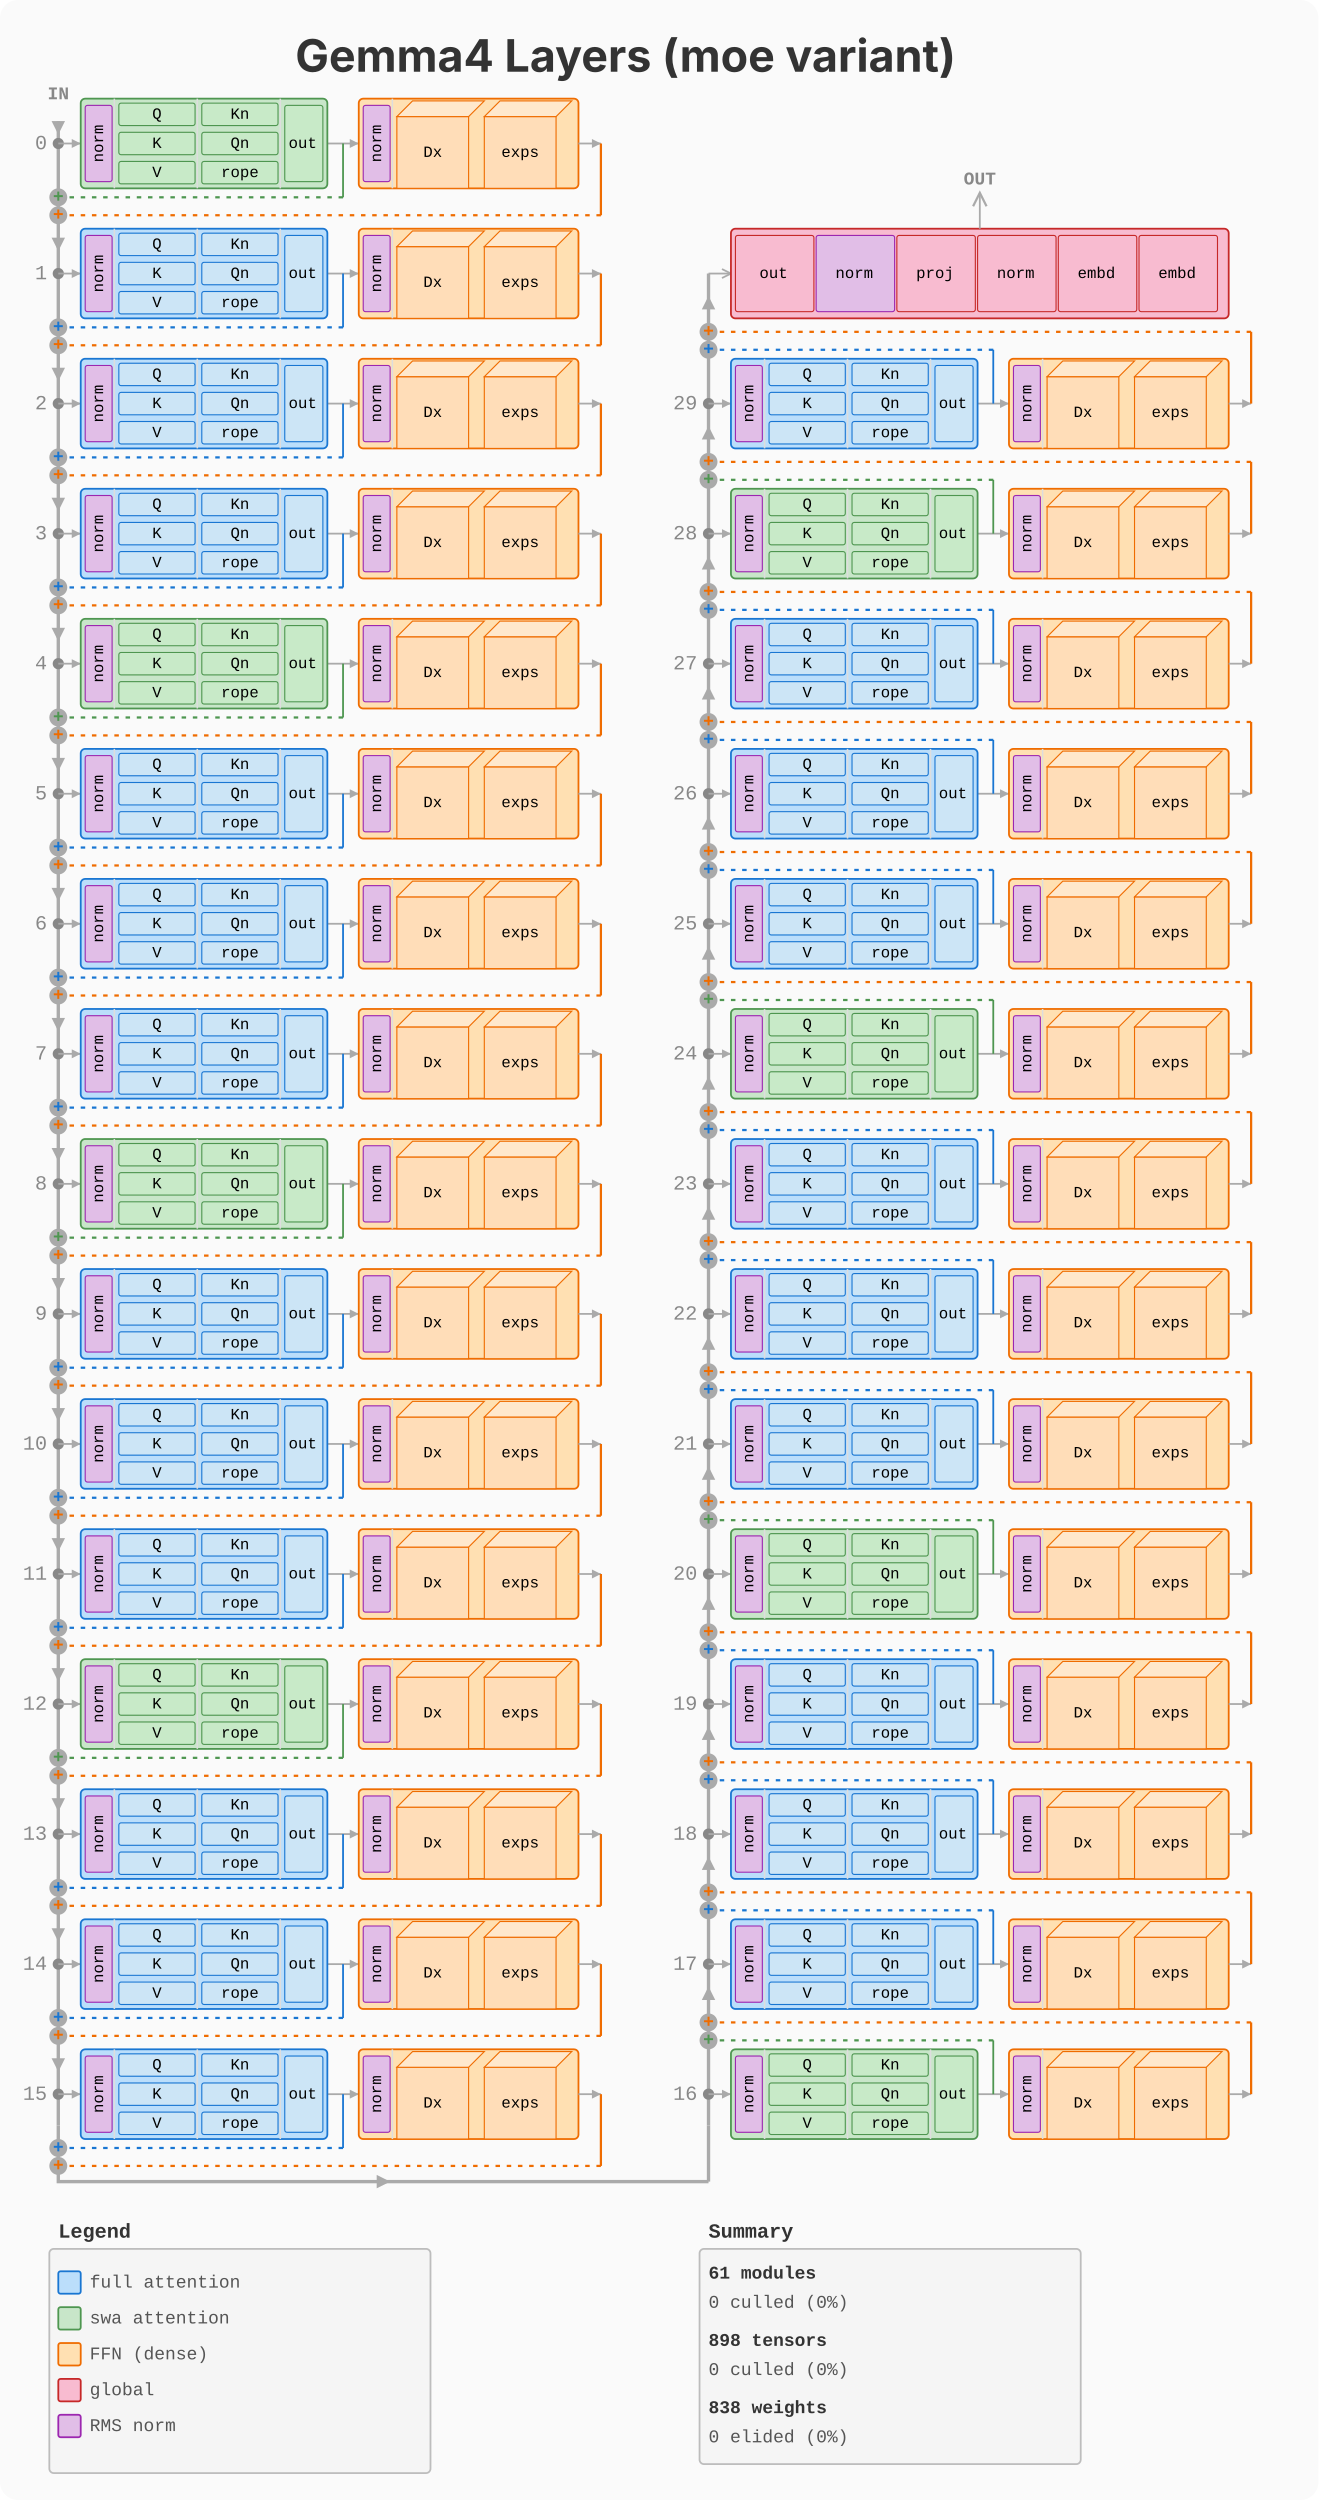
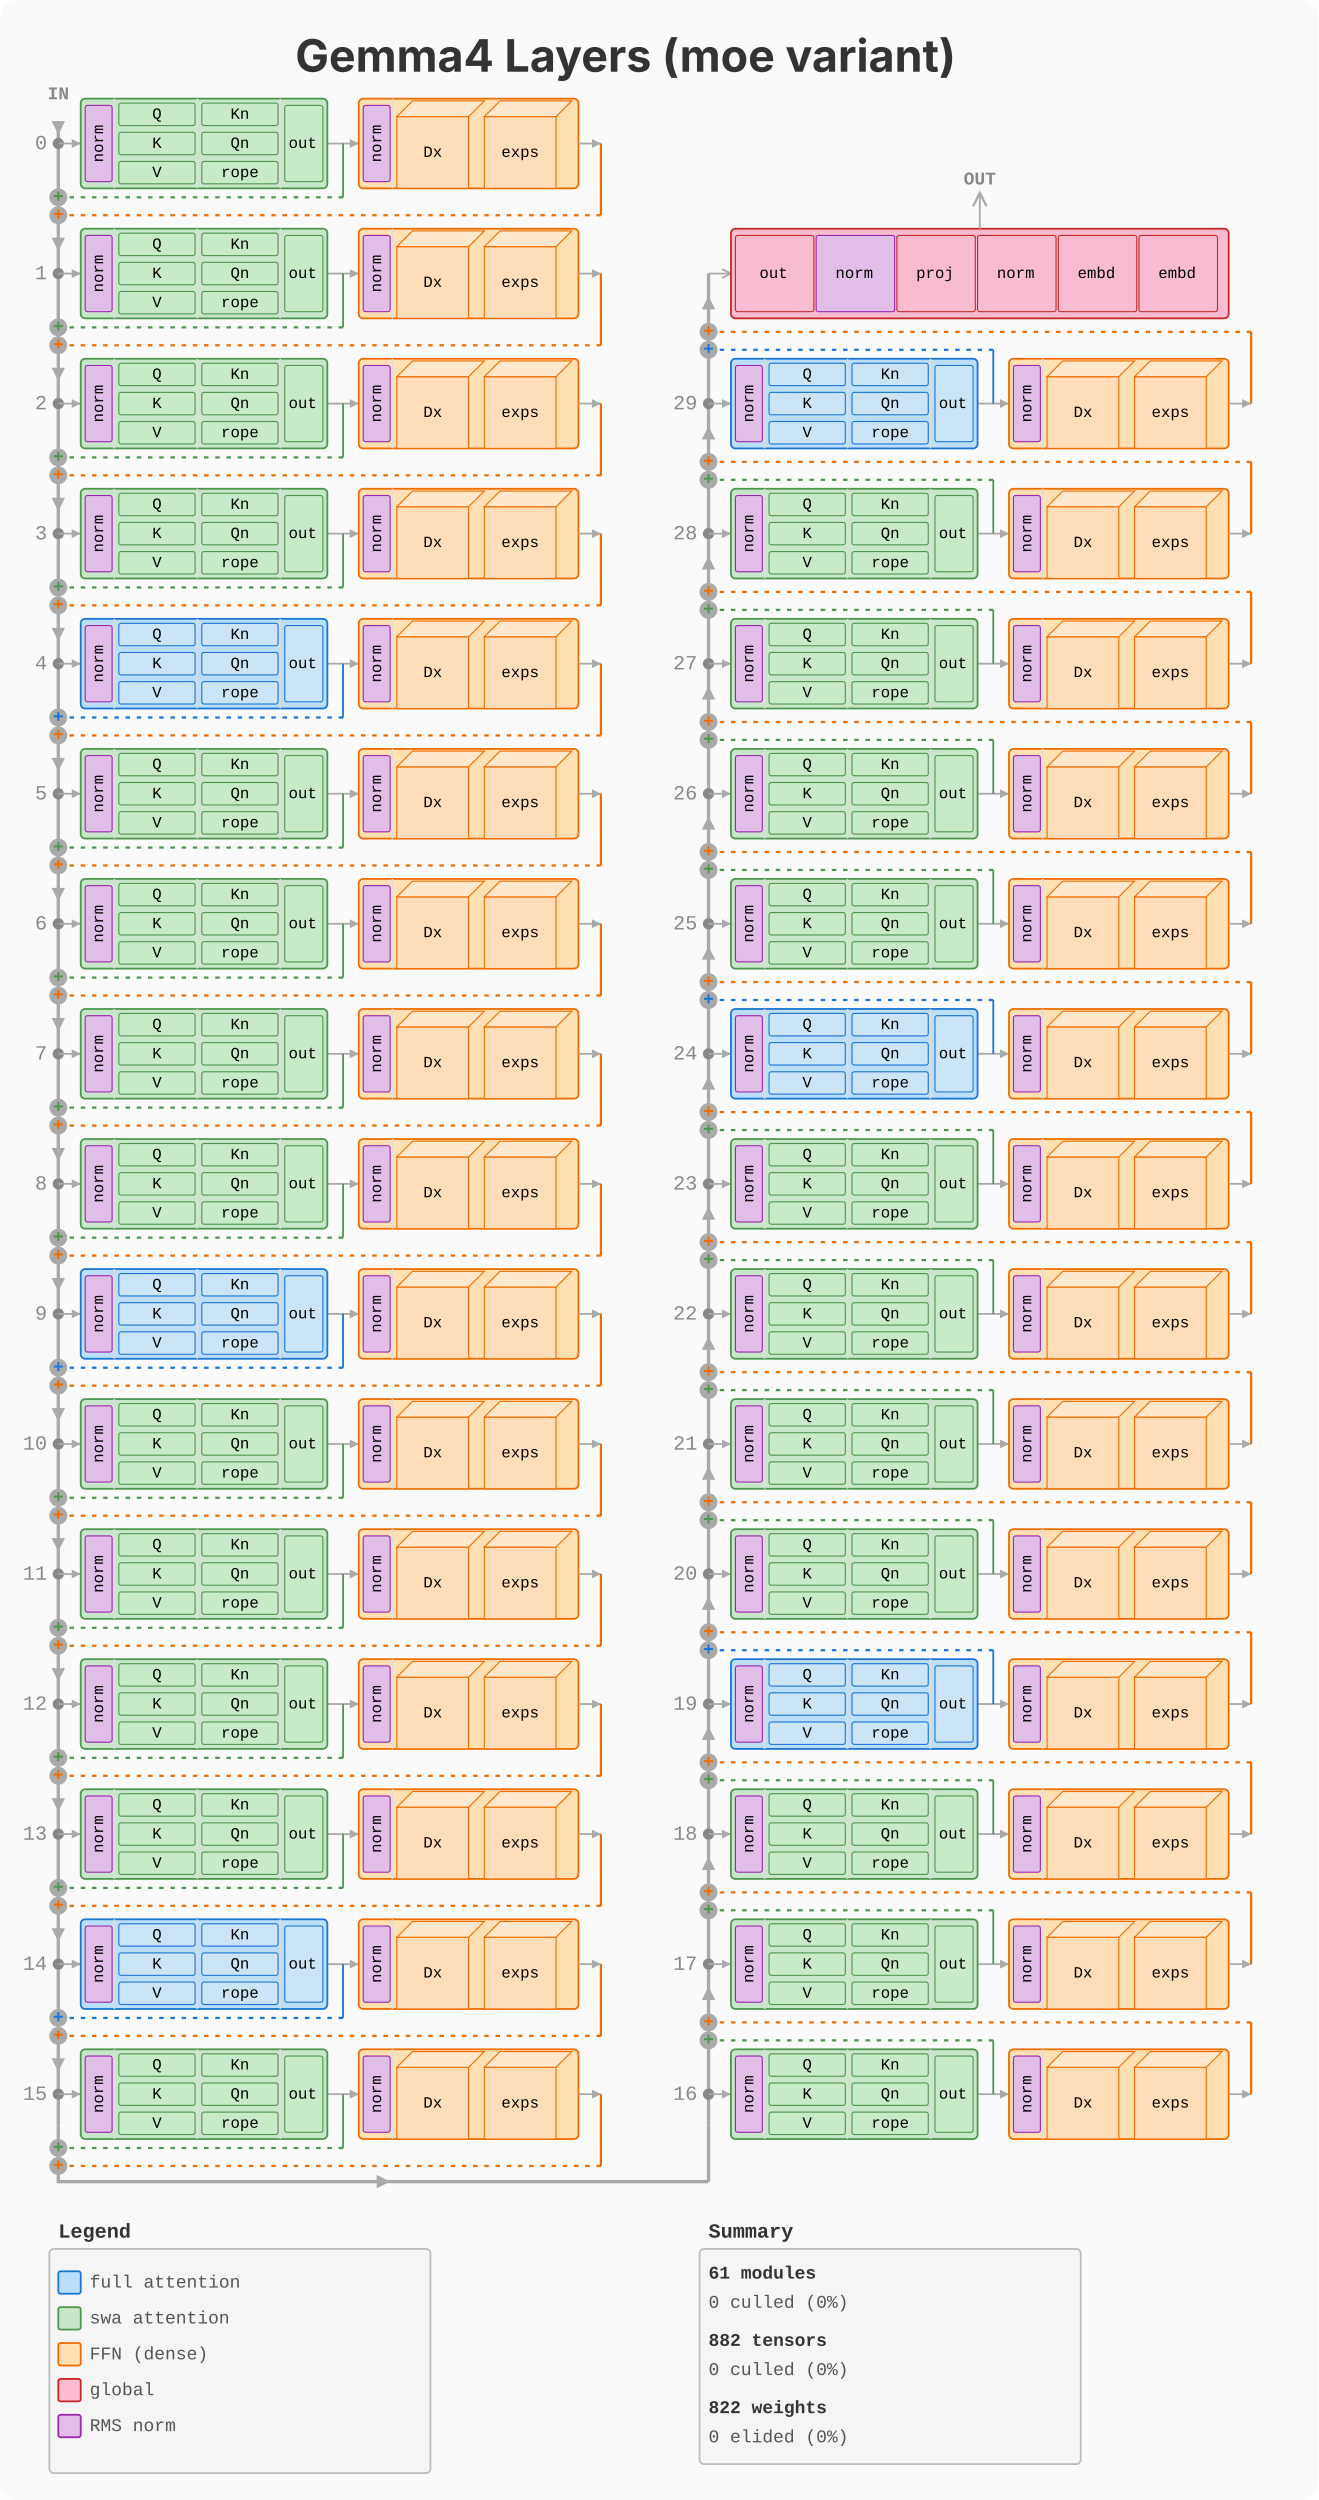
<svg xmlns="http://www.w3.org/2000/svg" viewBox="0 0 588 1115">
  <style>
  text { font-family: 'Courier New', monospace; }
  .title { font-size: 20px; font-weight: bold; fill: #333333; font-family: system-ui, -apple-system, sans-serif; }
  .hdr   { font-size: 9px; font-weight: bold; fill: #333333; text-anchor: middle; dominant-baseline: middle; }
  .lbl   { font-size: 9px; fill: #888888; text-anchor: end; dominant-baseline: middle; }
  .tlbl  { font-size: 7px; fill: #000000; text-anchor: middle; dominant-baseline: middle; }
  .io    { font-size: 8px; font-weight: bold; fill: #888888; text-anchor: middle; dominant-baseline: middle; }
  .gtxt  { font-size: 9px; text-anchor: middle; dominant-baseline: middle; }
  .ltxt  { font-size: 8px; fill: #555555; dominant-baseline: middle; }
  .shdr  { font-size: 8px; font-weight: bold; fill: #333333; dominant-baseline: middle; }
  .etxt  { font-size: 6px; fill: #999999; text-anchor: middle; dominant-baseline: hanging; }
</style>
  <defs>
    <linearGradient id="zm_full_attention" x1="0" y1="0" x2="0" y2="1">
      <stop offset="0%%" stop-color="#e3f2fd" />
      <stop offset="100%%" stop-color="#bbdefb" />
    </linearGradient>
    <linearGradient id="zm_swa" x1="0" y1="0" x2="0" y2="1">
      <stop offset="0%%" stop-color="#e8f5e9" />
      <stop offset="100%%" stop-color="#c8e6c9" />
    </linearGradient>
    <linearGradient id="zm_recurrent" x1="0" y1="0" x2="0" y2="1">
      <stop offset="0%%" stop-color="#e8f5e9" />
      <stop offset="100%%" stop-color="#c8e6c9" />
    </linearGradient>
    <linearGradient id="zm_ffn" x1="0" y1="0" x2="0" y2="1">
      <stop offset="0%%" stop-color="#fff3e0" />
      <stop offset="100%%" stop-color="#ffe0b2" />
    </linearGradient>
    <linearGradient id="zm_global" x1="0" y1="0" x2="0" y2="1">
      <stop offset="0%%" stop-color="#fce4ec" />
      <stop offset="100%%" stop-color="#f8bbd0" />
    </linearGradient>
    <symbol id="blk-full_attention" overflow="visible">
      <rect x="0" y="0" width="110" height="40" fill="url(#zm_full_attention)" stroke="#1976D2" stroke-width="0.8" rx="2" />
      <rect x="2" y="3" width="12" height="34" fill="#e1bee7" stroke="#9C27B0" stroke-width="0.5" rx="1" />
      <text class="tlbl" x="8" y="20" transform="rotate(-90,8,20)">norm</text>
      <line x1="15" y1="0" x2="15" y2="40" stroke="#DDDDDD" stroke-width="0.7" />
      <rect x="17" y="2" width="34" height="10" fill="#cce5f6" stroke="#1976D2" stroke-width="0.5" rx="1" />
      <text class="tlbl" x="34" y="7">Q</text>
      <rect x="17" y="15" width="34" height="10" fill="#cce5f6" stroke="#1976D2" stroke-width="0.5" rx="1" />
      <text class="tlbl" x="34" y="20">K</text>
      <rect x="17" y="28" width="34" height="10" fill="#cce5f6" stroke="#1976D2" stroke-width="0.5" rx="1" />
      <text class="tlbl" x="34" y="33">V</text>
      <line x1="52" y1="0" x2="52" y2="40" stroke="#DDDDDD" stroke-width="0.7" />
      <rect x="54" y="2" width="34" height="10" fill="#cce5f6" stroke="#1976D2" stroke-width="0.5" rx="1" />
      <text class="tlbl" x="71" y="7">Kn</text>
      <rect x="54" y="15" width="34" height="10" fill="#cce5f6" stroke="#1976D2" stroke-width="0.5" rx="1" />
      <text class="tlbl" x="71" y="20">Qn</text>
      <rect x="54" y="28" width="34" height="10" fill="#cce5f6" stroke="#1976D2" stroke-width="0.5" rx="1" />
      <text class="tlbl" x="71" y="33">rope</text>
      <line x1="89" y1="0" x2="89" y2="40" stroke="#DDDDDD" stroke-width="0.7" />
      <rect x="91" y="3" width="17" height="34" fill="#cce5f6" stroke="#1976D2" stroke-width="0.5" rx="1" />
      <text class="tlbl" x="99" y="20">out</text>
    </symbol>
    <symbol id="blk-full_attention-desc" overflow="visible">
      <use href="#blk-full_attention" />
      <line x1="117" y1="20" x2="117" y2="44" stroke="#1976D2" stroke-width="0.8" />
      <path d="M 117,44 L -10,44" fill="none" stroke="#1976D2" stroke-width="1.0" stroke-dasharray="2,3" />
      <circle cx="-10" cy="44" r="4" fill="#AAAAAA" />
      <text x="-10" y="44" text-anchor="middle" dominant-baseline="central" font-size="8" font-weight="bold" fill="#1976D2">+</text>
    </symbol>
    <symbol id="blk-full_attention-asc" overflow="visible">
      <use href="#blk-full_attention" />
      <line x1="117" y1="20" x2="117" y2="-4" stroke="#1976D2" stroke-width="0.8" />
      <path d="M 117,-4 L -10,-4" fill="none" stroke="#1976D2" stroke-width="1.0" stroke-dasharray="2,3" />
      <circle cx="-10" cy="-4" r="4" fill="#AAAAAA" />
      <text x="-10" y="-4" text-anchor="middle" dominant-baseline="central" font-size="8" font-weight="bold" fill="#1976D2">+</text>
    </symbol>
    <symbol id="blk-swa_attention" overflow="visible">
      <rect x="0" y="0" width="110" height="40" fill="url(#zm_swa)" stroke="#4E9650" stroke-width="0.8" rx="2" />
      <rect x="2" y="3" width="12" height="34" fill="#e1bee7" stroke="#9C27B0" stroke-width="0.5" rx="1" />
      <text class="tlbl" x="8" y="20" transform="rotate(-90,8,20)">norm</text>
      <line x1="15" y1="0" x2="15" y2="40" stroke="#DDDDDD" stroke-width="0.7" />
      <rect x="17" y="2" width="34" height="10" fill="#c8eac8" stroke="#4E9650" stroke-width="0.5" rx="1" />
      <text class="tlbl" x="34" y="7">Q</text>
      <rect x="17" y="15" width="34" height="10" fill="#c8eac8" stroke="#4E9650" stroke-width="0.5" rx="1" />
      <text class="tlbl" x="34" y="20">K</text>
      <rect x="17" y="28" width="34" height="10" fill="#c8eac8" stroke="#4E9650" stroke-width="0.5" rx="1" />
      <text class="tlbl" x="34" y="33">V</text>
      <line x1="52" y1="0" x2="52" y2="40" stroke="#DDDDDD" stroke-width="0.7" />
      <rect x="54" y="2" width="34" height="10" fill="#c8eac8" stroke="#4E9650" stroke-width="0.5" rx="1" />
      <text class="tlbl" x="71" y="7">Kn</text>
      <rect x="54" y="15" width="34" height="10" fill="#c8eac8" stroke="#4E9650" stroke-width="0.5" rx="1" />
      <text class="tlbl" x="71" y="20">Qn</text>
      <rect x="54" y="28" width="34" height="10" fill="#c8eac8" stroke="#4E9650" stroke-width="0.5" rx="1" />
      <text class="tlbl" x="71" y="33">rope</text>
      <line x1="89" y1="0" x2="89" y2="40" stroke="#DDDDDD" stroke-width="0.7" />
      <rect x="91" y="3" width="17" height="34" fill="#c8eac8" stroke="#4E9650" stroke-width="0.5" rx="1" />
      <text class="tlbl" x="99" y="20">out</text>
    </symbol>
    <symbol id="blk-swa_attention-desc" overflow="visible">
      <use href="#blk-swa_attention" />
      <line x1="117" y1="20" x2="117" y2="44" stroke="#4E9650" stroke-width="0.8" />
      <path d="M 117,44 L -10,44" fill="none" stroke="#4E9650" stroke-width="1.0" stroke-dasharray="2,3" />
      <circle cx="-10" cy="44" r="4" fill="#AAAAAA" />
      <text x="-10" y="44" text-anchor="middle" dominant-baseline="central" font-size="8" font-weight="bold" fill="#4E9650">+</text>
    </symbol>
    <symbol id="blk-swa_attention-asc" overflow="visible">
      <use href="#blk-swa_attention" />
      <line x1="117" y1="20" x2="117" y2="-4" stroke="#4E9650" stroke-width="0.8" />
      <path d="M 117,-4 L -10,-4" fill="none" stroke="#4E9650" stroke-width="1.0" stroke-dasharray="2,3" />
      <circle cx="-10" cy="-4" r="4" fill="#AAAAAA" />
      <text x="-10" y="-4" text-anchor="middle" dominant-baseline="central" font-size="8" font-weight="bold" fill="#4E9650">+</text>
    </symbol>
    <symbol id="ffn-moe" overflow="visible">
      <rect x="0" y="0" width="98" height="40" fill="url(#zm_ffn)" stroke="#EF6C00" stroke-width="0.8" rx="2" />
      <rect x="2" y="3" width="12" height="34" fill="#e1bee7" stroke="#9C27B0" stroke-width="0.5" rx="1" />
      <text class="tlbl" x="8" y="20" transform="rotate(-90,8,20)">norm</text>
      <line x1="15" y1="0" x2="15" y2="40" stroke="#DDDDDD" stroke-width="0.7" />
      <rect x="17" y="8" width="32" height="32" fill="#ffddb8" stroke="#EF6C00" stroke-width="0.5" />
      <polygon points="17,8 24,1 56,1 49,8" fill="#ffe8cc" stroke="#EF6C00" stroke-width="0.5" />
      <text class="tlbl" x="33" y="24">Dx</text>
      <rect x="56" y="8" width="32" height="32" fill="#ffddb8" stroke="#EF6C00" stroke-width="0.5" />
      <polygon points="56,8 63,1 95,1 88,8" fill="#ffe8cc" stroke="#EF6C00" stroke-width="0.5" />
      <text class="tlbl" x="72" y="24">exps</text>
      <line x1="98" y1="20" x2="108" y2="20" stroke="#AAAAAA" stroke-width="0.8" />
      <polygon points="104,18 108,20 104,22" fill="#AAAAAA" />
    </symbol>
    <symbol id="ffn-moe-desc" overflow="visible">
      <use href="#ffn-moe" />
      <line x1="108" y1="20" x2="108" y2="52" stroke="#EF6C00" stroke-width="1.0" />
      <path d="M 108,52 L -134,52" fill="none" stroke="#EF6C00" stroke-width="1.0" stroke-dasharray="2,3" />
      <circle cx="-134" cy="52" r="4" fill="#AAAAAA" />
      <text x="-134" y="52" text-anchor="middle" dominant-baseline="central" font-size="8" font-weight="bold" fill="#EF6C00">+</text>
    </symbol>
    <symbol id="ffn-moe-asc" overflow="visible">
      <use href="#ffn-moe" />
      <line x1="108" y1="20" x2="108" y2="-12" stroke="#EF6C00" stroke-width="1.0" />
      <path d="M 108,-12 L -134,-12" fill="none" stroke="#EF6C00" stroke-width="1.0" stroke-dasharray="2,3" />
      <circle cx="-134" cy="-12" r="4" fill="#AAAAAA" />
      <text x="-134" y="-12" text-anchor="middle" dominant-baseline="central" font-size="8" font-weight="bold" fill="#EF6C00">+</text>
    </symbol>
    <symbol id="row-chrome" overflow="visible">
      <circle cx="26" cy="0" r="2.5" fill="#888888" />
      <line x1="26" y1="0" x2="36" y2="0" stroke="#AAAAAA" stroke-width="0.8" />
      <polygon points="32,-2 36,0 32,2" fill="#AAAAAA" />
      <line x1="146" y1="0" x2="160" y2="0" stroke="#AAAAAA" stroke-width="0.8" />
      <polygon points="156,-2 160,0 156,2" fill="#AAAAAA" />
    </symbol>
    <symbol id="global-row" overflow="visible">
      <line x1="26" y1="0" x2="36" y2="0" stroke="#AAAAAA" stroke-width="0.8" />
      <polyline points="32,-2 36,0 32,2" fill="none" stroke="#AAAAAA" stroke-width="0.8" />
      <rect x="36" y="-20" width="222" height="40" fill="url(#zm_global)" stroke="#C62828" stroke-width="0.8" rx="2" />
      <rect x="38" y="-17" width="35" height="34" fill="#f8bbd0" stroke="#C62828" stroke-width="0.5" rx="1" />
      <text class="tlbl" x="55" y="0">out</text>
      <rect x="74" y="-17" width="35" height="34" fill="#e1bee7" stroke="#9C27B0" stroke-width="0.5" rx="1" />
      <text class="tlbl" x="91" y="0">norm</text>
      <rect x="110" y="-17" width="35" height="34" fill="#f8bbd0" stroke="#C62828" stroke-width="0.5" rx="1" />
      <text class="tlbl" x="127" y="0">proj</text>
      <rect x="146" y="-17" width="35" height="34" fill="#f8bbd0" stroke="#C62828" stroke-width="0.5" rx="1" />
      <text class="tlbl" x="163" y="0">norm</text>
      <rect x="182" y="-17" width="35" height="34" fill="#f8bbd0" stroke="#C62828" stroke-width="0.5" rx="1" />
      <text class="tlbl" x="199" y="0">embd</text>
      <rect x="218" y="-17" width="35" height="34" fill="#f8bbd0" stroke="#C62828" stroke-width="0.5" rx="1" />
      <text class="tlbl" x="235" y="0">embd</text>
      <line x1="147" y1="-20" x2="147" y2="-36" stroke="#AAAAAA" stroke-width="0.8" />
      <polyline points="144,-30 147,-36 150,-30" fill="none" stroke="#AAAAAA" stroke-width="1" />
      <text class="io" x="147" y="-42">OUT</text>
    </symbol>
    <symbol id="legend" overflow="visible">
      <text style="font-size:9px;font-weight:bold;fill:#333333;font-family:'Courier New',monospace" x="4" y="-5">Legend</text>
      <rect width="170" height="100" fill="#f5f5f5" stroke="#bdbdbd" stroke-width="0.8" rx="2" />
      <rect x="4" y="10" width="10" height="10" fill="url(#zm_full_attention)" stroke="#1976D2" stroke-width="0.8" rx="1" />
      <text class="ltxt" x="18" y="15">full attention</text>
      <rect x="4" y="26" width="10" height="10" fill="url(#zm_swa)" stroke="#4E9650" stroke-width="0.8" rx="1" />
      <text class="ltxt" x="18" y="31">swa attention</text>
      <rect x="4" y="42" width="10" height="10" fill="url(#zm_ffn)" stroke="#EF6C00" stroke-width="0.8" rx="1" />
      <text class="ltxt" x="18" y="47">FFN (dense)</text>
      <rect x="4" y="58" width="10" height="10" fill="url(#zm_global)" stroke="#C62828" stroke-width="0.8" rx="1" />
      <text class="ltxt" x="18" y="63">global</text>
      <rect x="4" y="74" width="10" height="10" fill="#e1bee7" stroke="#9C27B0" stroke-width="0.8" rx="1" />
      <text class="ltxt" x="18" y="79">RMS norm</text>
    </symbol>
    <symbol id="summary" overflow="visible">
      <text style="font-size:9px;font-weight:bold;fill:#333333;font-family:'Courier New',monospace" x="4" y="-5">Summary</text>
      <rect width="170" height="96" fill="#f5f5f5" stroke="#bdbdbd" stroke-width="0.8" rx="2" />
      <text class="shdr" x="4" y="11">61 modules</text>
      <text class="ltxt" x="4" y="24">  0 culled (0%)</text>
-       <text class="shdr" x="4" y="41">898 tensors</text>
+       <text class="shdr" x="4" y="41">882 tensors</text>
      <text class="ltxt" x="4" y="54">  0 culled (0%)</text>
-       <text class="shdr" x="4" y="71">838 weights</text>
+       <text class="shdr" x="4" y="71">822 weights</text>
      <text class="ltxt" x="4" y="84">  0 elided (0%)</text>
    </symbol>
  </defs>
  <rect width="588" height="1115" fill="#fafafa" rx="8" />
  <text class="title" x="279" y="32" text-anchor="middle">Gemma4 Layers (moe variant)</text>
  <line x1="26" y1="54" x2="26" y2="948" stroke="#AAAAAA" stroke-width="1.5" />
  <text class="io" x="26" y="42">IN</text>
  <polygon points="23,54 26,60 29,54" fill="#AAAAAA" />
  <path d="M 26,948 L 26,973 L 316,973" fill="none" stroke="#AAAAAA" stroke-width="1.5" />
  <polygon points="168,970 174,973 168,976" fill="#AAAAAA" />
  <line x1="316" y1="973" x2="316" y2="948" stroke="#AAAAAA" stroke-width="1.5" />
  <line x1="316" y1="948" x2="316" y2="122" stroke="#AAAAAA" stroke-width="1.5" />
  <use href="#row-chrome" transform="translate(0,64)" />
  <text class="lbl" x="21" y="64">0</text>
  <use href="#blk-swa_attention-desc" transform="translate(36,44)" />
  <use href="#ffn-moe-desc" transform="translate(160,44)" />
  <polygon points="23,106 26,112 29,106" fill="#AAAAAA" />
  <use href="#row-chrome" transform="translate(0,122)" />
  <text class="lbl" x="21" y="122">1</text>
-   <use href="#blk-full_attention-desc" transform="translate(36,102)" />
+   <use href="#blk-swa_attention-desc" transform="translate(36,102)" />
  <use href="#ffn-moe-desc" transform="translate(160,102)" />
  <polygon points="23,164 26,170 29,164" fill="#AAAAAA" />
  <use href="#row-chrome" transform="translate(0,180)" />
  <text class="lbl" x="21" y="180">2</text>
-   <use href="#blk-full_attention-desc" transform="translate(36,160)" />
+   <use href="#blk-swa_attention-desc" transform="translate(36,160)" />
  <use href="#ffn-moe-desc" transform="translate(160,160)" />
  <polygon points="23,222 26,228 29,222" fill="#AAAAAA" />
  <use href="#row-chrome" transform="translate(0,238)" />
  <text class="lbl" x="21" y="238">3</text>
-   <use href="#blk-full_attention-desc" transform="translate(36,218)" />
+   <use href="#blk-swa_attention-desc" transform="translate(36,218)" />
  <use href="#ffn-moe-desc" transform="translate(160,218)" />
  <polygon points="23,280 26,286 29,280" fill="#AAAAAA" />
  <use href="#row-chrome" transform="translate(0,296)" />
  <text class="lbl" x="21" y="296">4</text>
-   <use href="#blk-swa_attention-desc" transform="translate(36,276)" />
+   <use href="#blk-full_attention-desc" transform="translate(36,276)" />
  <use href="#ffn-moe-desc" transform="translate(160,276)" />
  <polygon points="23,338 26,344 29,338" fill="#AAAAAA" />
  <use href="#row-chrome" transform="translate(0,354)" />
  <text class="lbl" x="21" y="354">5</text>
-   <use href="#blk-full_attention-desc" transform="translate(36,334)" />
+   <use href="#blk-swa_attention-desc" transform="translate(36,334)" />
  <use href="#ffn-moe-desc" transform="translate(160,334)" />
  <polygon points="23,396 26,402 29,396" fill="#AAAAAA" />
  <use href="#row-chrome" transform="translate(0,412)" />
  <text class="lbl" x="21" y="412">6</text>
-   <use href="#blk-full_attention-desc" transform="translate(36,392)" />
+   <use href="#blk-swa_attention-desc" transform="translate(36,392)" />
  <use href="#ffn-moe-desc" transform="translate(160,392)" />
  <polygon points="23,454 26,460 29,454" fill="#AAAAAA" />
  <use href="#row-chrome" transform="translate(0,470)" />
  <text class="lbl" x="21" y="470">7</text>
-   <use href="#blk-full_attention-desc" transform="translate(36,450)" />
+   <use href="#blk-swa_attention-desc" transform="translate(36,450)" />
  <use href="#ffn-moe-desc" transform="translate(160,450)" />
  <polygon points="23,512 26,518 29,512" fill="#AAAAAA" />
  <use href="#row-chrome" transform="translate(0,528)" />
  <text class="lbl" x="21" y="528">8</text>
  <use href="#blk-swa_attention-desc" transform="translate(36,508)" />
  <use href="#ffn-moe-desc" transform="translate(160,508)" />
  <polygon points="23,570 26,576 29,570" fill="#AAAAAA" />
  <use href="#row-chrome" transform="translate(0,586)" />
  <text class="lbl" x="21" y="586">9</text>
  <use href="#blk-full_attention-desc" transform="translate(36,566)" />
  <use href="#ffn-moe-desc" transform="translate(160,566)" />
  <polygon points="23,628 26,634 29,628" fill="#AAAAAA" />
  <use href="#row-chrome" transform="translate(0,644)" />
  <text class="lbl" x="21" y="644">10</text>
-   <use href="#blk-full_attention-desc" transform="translate(36,624)" />
+   <use href="#blk-swa_attention-desc" transform="translate(36,624)" />
  <use href="#ffn-moe-desc" transform="translate(160,624)" />
  <polygon points="23,686 26,692 29,686" fill="#AAAAAA" />
  <use href="#row-chrome" transform="translate(0,702)" />
  <text class="lbl" x="21" y="702">11</text>
-   <use href="#blk-full_attention-desc" transform="translate(36,682)" />
+   <use href="#blk-swa_attention-desc" transform="translate(36,682)" />
  <use href="#ffn-moe-desc" transform="translate(160,682)" />
  <polygon points="23,744 26,750 29,744" fill="#AAAAAA" />
  <use href="#row-chrome" transform="translate(0,760)" />
  <text class="lbl" x="21" y="760">12</text>
  <use href="#blk-swa_attention-desc" transform="translate(36,740)" />
  <use href="#ffn-moe-desc" transform="translate(160,740)" />
  <polygon points="23,802 26,808 29,802" fill="#AAAAAA" />
  <use href="#row-chrome" transform="translate(0,818)" />
  <text class="lbl" x="21" y="818">13</text>
-   <use href="#blk-full_attention-desc" transform="translate(36,798)" />
+   <use href="#blk-swa_attention-desc" transform="translate(36,798)" />
  <use href="#ffn-moe-desc" transform="translate(160,798)" />
  <polygon points="23,860 26,866 29,860" fill="#AAAAAA" />
  <use href="#row-chrome" transform="translate(0,876)" />
  <text class="lbl" x="21" y="876">14</text>
  <use href="#blk-full_attention-desc" transform="translate(36,856)" />
  <use href="#ffn-moe-desc" transform="translate(160,856)" />
  <polygon points="23,918 26,924 29,918" fill="#AAAAAA" />
  <use href="#row-chrome" transform="translate(0,934)" />
  <text class="lbl" x="21" y="934">15</text>
-   <use href="#blk-full_attention-desc" transform="translate(36,914)" />
+   <use href="#blk-swa_attention-desc" transform="translate(36,914)" />
  <use href="#ffn-moe-desc" transform="translate(160,914)" />
  <use href="#row-chrome" transform="translate(290,934)" />
  <text class="lbl" x="311" y="934">16</text>
  <use href="#blk-swa_attention-asc" transform="translate(326,914)" />
  <use href="#ffn-moe-asc" transform="translate(450,914)" />
  <polygon points="313,892 316,886 319,892" fill="#AAAAAA" />
  <use href="#row-chrome" transform="translate(290,876)" />
  <text class="lbl" x="311" y="876">17</text>
-   <use href="#blk-full_attention-asc" transform="translate(326,856)" />
+   <use href="#blk-swa_attention-asc" transform="translate(326,856)" />
  <use href="#ffn-moe-asc" transform="translate(450,856)" />
  <polygon points="313,834 316,828 319,834" fill="#AAAAAA" />
  <use href="#row-chrome" transform="translate(290,818)" />
  <text class="lbl" x="311" y="818">18</text>
-   <use href="#blk-full_attention-asc" transform="translate(326,798)" />
+   <use href="#blk-swa_attention-asc" transform="translate(326,798)" />
  <use href="#ffn-moe-asc" transform="translate(450,798)" />
  <polygon points="313,776 316,770 319,776" fill="#AAAAAA" />
  <use href="#row-chrome" transform="translate(290,760)" />
  <text class="lbl" x="311" y="760">19</text>
  <use href="#blk-full_attention-asc" transform="translate(326,740)" />
  <use href="#ffn-moe-asc" transform="translate(450,740)" />
  <polygon points="313,718 316,712 319,718" fill="#AAAAAA" />
  <use href="#row-chrome" transform="translate(290,702)" />
  <text class="lbl" x="311" y="702">20</text>
  <use href="#blk-swa_attention-asc" transform="translate(326,682)" />
  <use href="#ffn-moe-asc" transform="translate(450,682)" />
  <polygon points="313,660 316,654 319,660" fill="#AAAAAA" />
  <use href="#row-chrome" transform="translate(290,644)" />
  <text class="lbl" x="311" y="644">21</text>
-   <use href="#blk-full_attention-asc" transform="translate(326,624)" />
+   <use href="#blk-swa_attention-asc" transform="translate(326,624)" />
  <use href="#ffn-moe-asc" transform="translate(450,624)" />
  <polygon points="313,602 316,596 319,602" fill="#AAAAAA" />
  <use href="#row-chrome" transform="translate(290,586)" />
  <text class="lbl" x="311" y="586">22</text>
-   <use href="#blk-full_attention-asc" transform="translate(326,566)" />
+   <use href="#blk-swa_attention-asc" transform="translate(326,566)" />
  <use href="#ffn-moe-asc" transform="translate(450,566)" />
  <polygon points="313,544 316,538 319,544" fill="#AAAAAA" />
  <use href="#row-chrome" transform="translate(290,528)" />
  <text class="lbl" x="311" y="528">23</text>
-   <use href="#blk-full_attention-asc" transform="translate(326,508)" />
+   <use href="#blk-swa_attention-asc" transform="translate(326,508)" />
  <use href="#ffn-moe-asc" transform="translate(450,508)" />
  <polygon points="313,486 316,480 319,486" fill="#AAAAAA" />
  <use href="#row-chrome" transform="translate(290,470)" />
  <text class="lbl" x="311" y="470">24</text>
-   <use href="#blk-swa_attention-asc" transform="translate(326,450)" />
+   <use href="#blk-full_attention-asc" transform="translate(326,450)" />
  <use href="#ffn-moe-asc" transform="translate(450,450)" />
  <polygon points="313,428 316,422 319,428" fill="#AAAAAA" />
  <use href="#row-chrome" transform="translate(290,412)" />
  <text class="lbl" x="311" y="412">25</text>
-   <use href="#blk-full_attention-asc" transform="translate(326,392)" />
+   <use href="#blk-swa_attention-asc" transform="translate(326,392)" />
  <use href="#ffn-moe-asc" transform="translate(450,392)" />
  <polygon points="313,370 316,364 319,370" fill="#AAAAAA" />
  <use href="#row-chrome" transform="translate(290,354)" />
  <text class="lbl" x="311" y="354">26</text>
-   <use href="#blk-full_attention-asc" transform="translate(326,334)" />
+   <use href="#blk-swa_attention-asc" transform="translate(326,334)" />
  <use href="#ffn-moe-asc" transform="translate(450,334)" />
  <polygon points="313,312 316,306 319,312" fill="#AAAAAA" />
  <use href="#row-chrome" transform="translate(290,296)" />
  <text class="lbl" x="311" y="296">27</text>
-   <use href="#blk-full_attention-asc" transform="translate(326,276)" />
+   <use href="#blk-swa_attention-asc" transform="translate(326,276)" />
  <use href="#ffn-moe-asc" transform="translate(450,276)" />
  <polygon points="313,254 316,248 319,254" fill="#AAAAAA" />
  <use href="#row-chrome" transform="translate(290,238)" />
  <text class="lbl" x="311" y="238">28</text>
  <use href="#blk-swa_attention-asc" transform="translate(326,218)" />
  <use href="#ffn-moe-asc" transform="translate(450,218)" />
  <polygon points="313,196 316,190 319,196" fill="#AAAAAA" />
  <use href="#row-chrome" transform="translate(290,180)" />
  <text class="lbl" x="311" y="180">29</text>
  <use href="#blk-full_attention-asc" transform="translate(326,160)" />
  <use href="#ffn-moe-asc" transform="translate(450,160)" />
  <polygon points="313,138 316,132 319,138" fill="#AAAAAA" />
  <use href="#global-row" transform="translate(290,122)" />
  <use href="#legend" transform="translate(22,1003)" />
  <use href="#summary" transform="translate(312,1003)" />
</svg>
